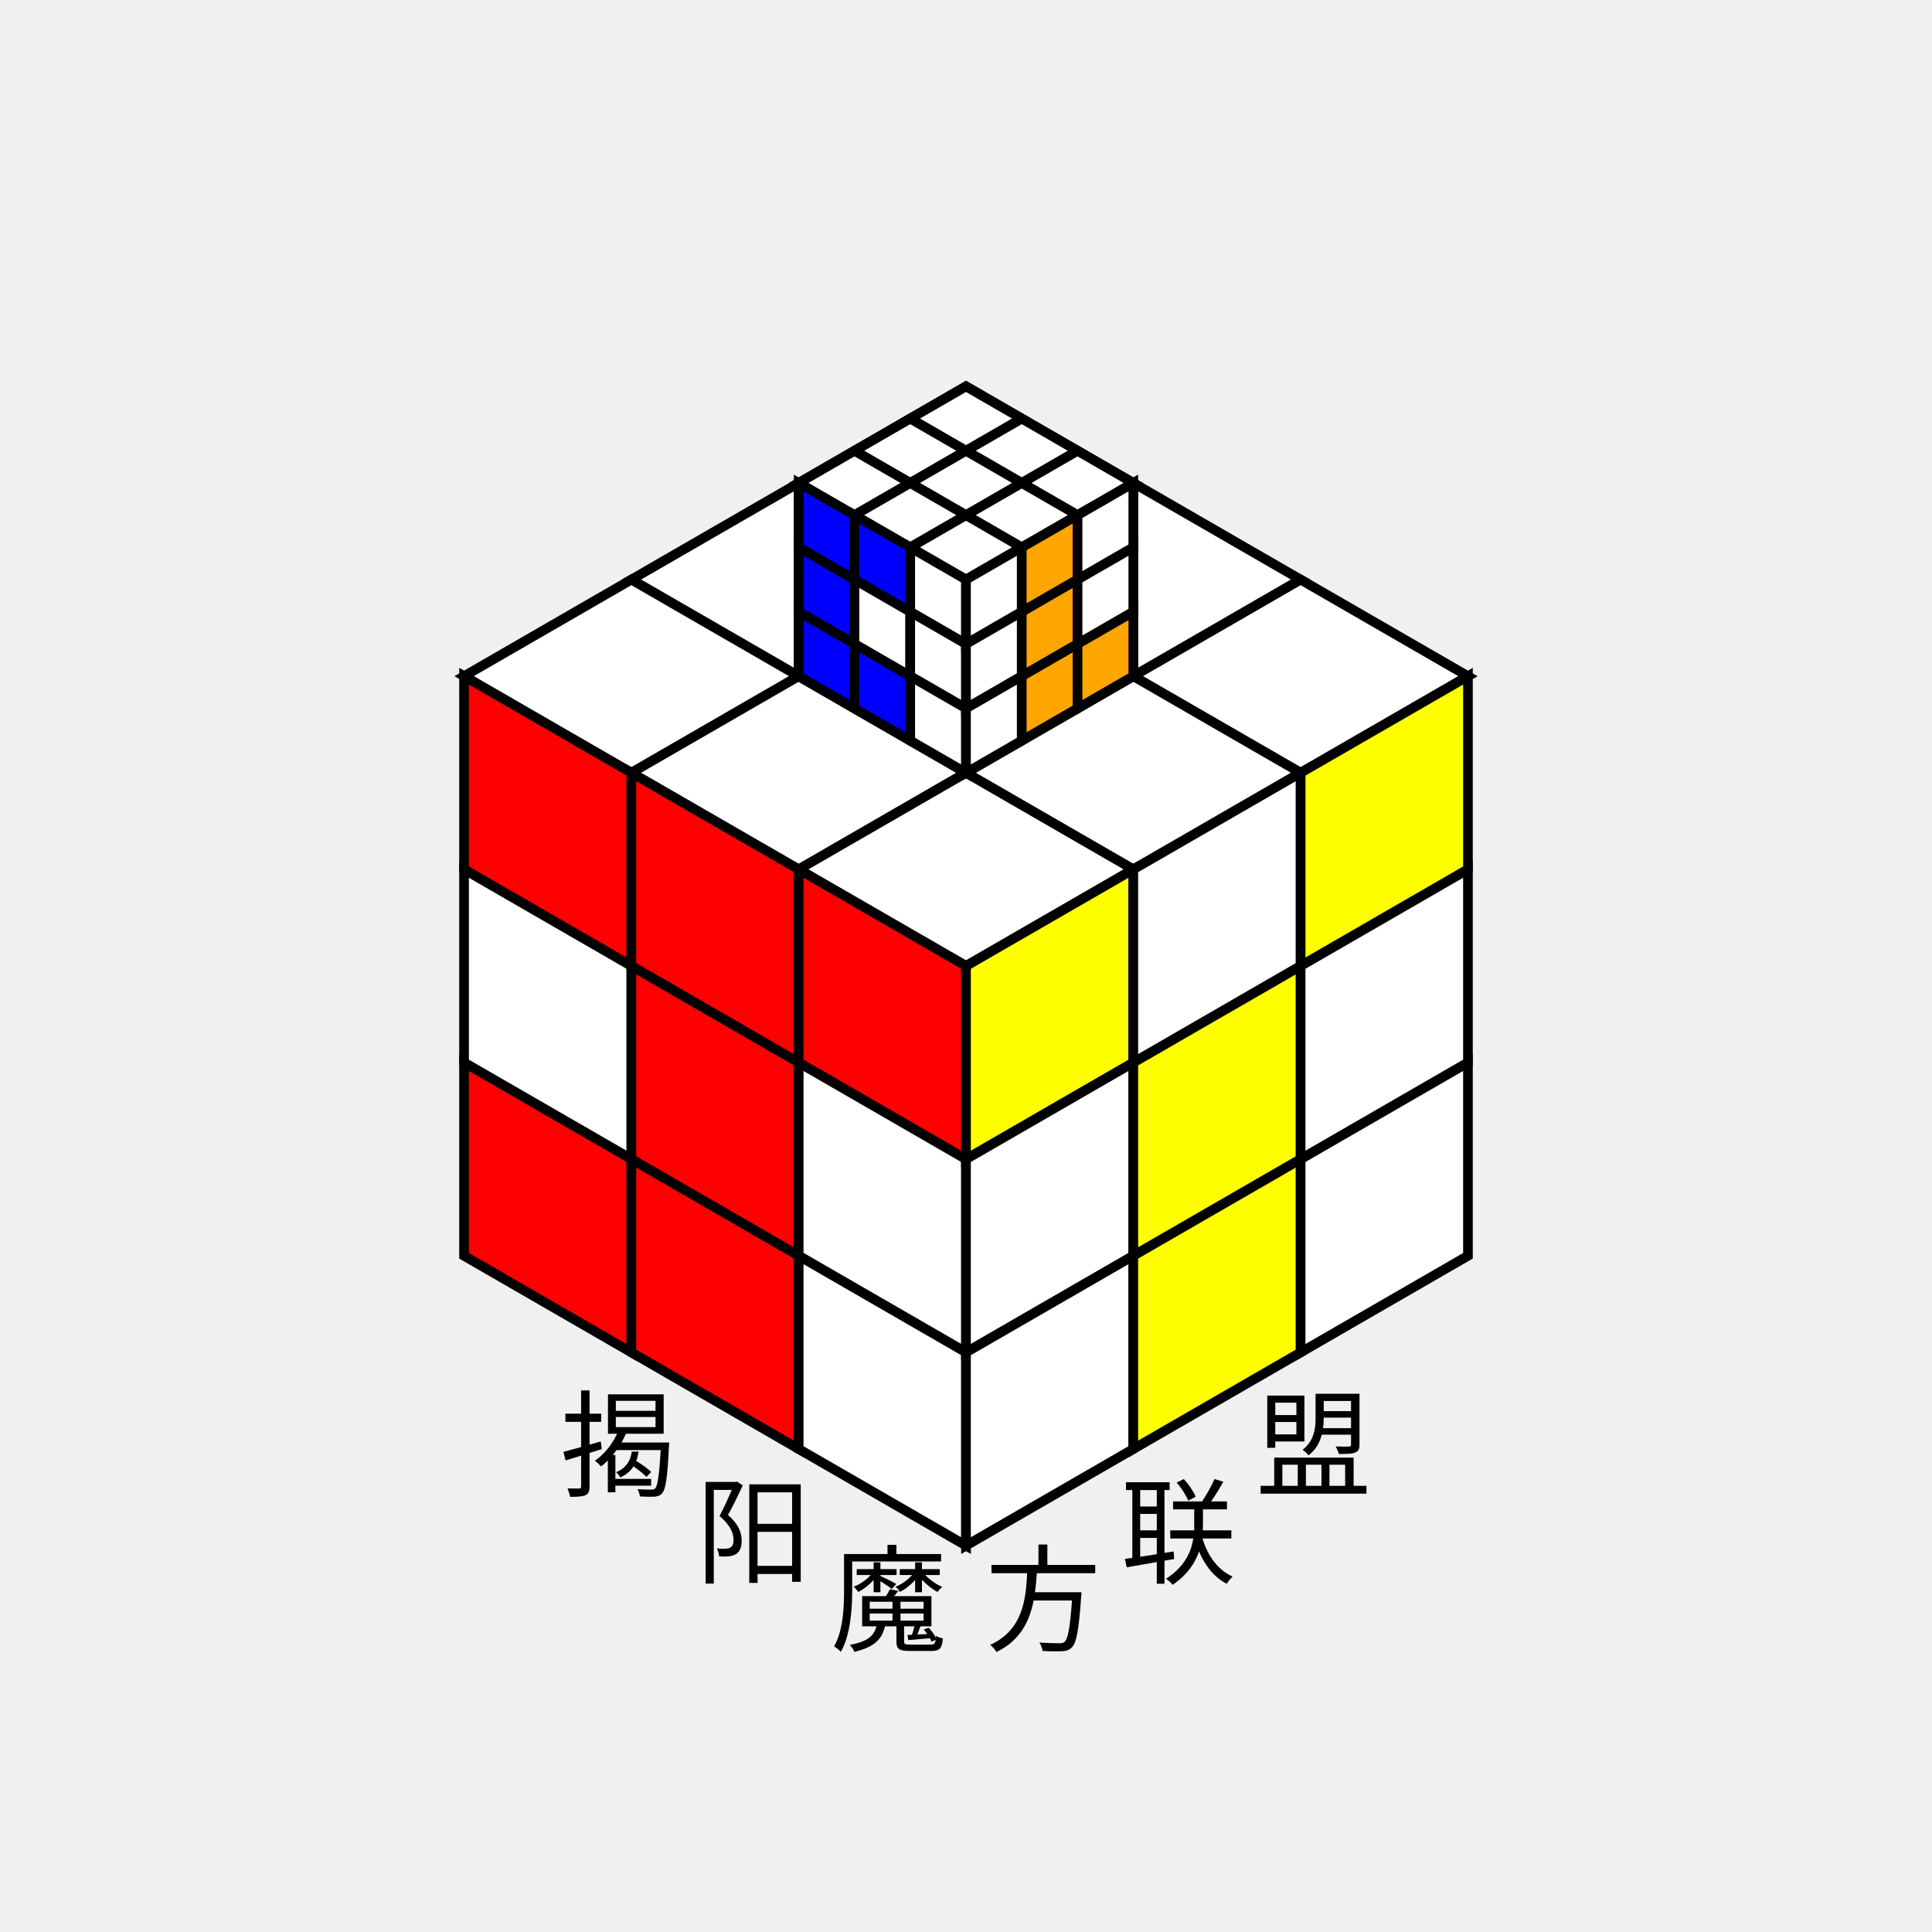
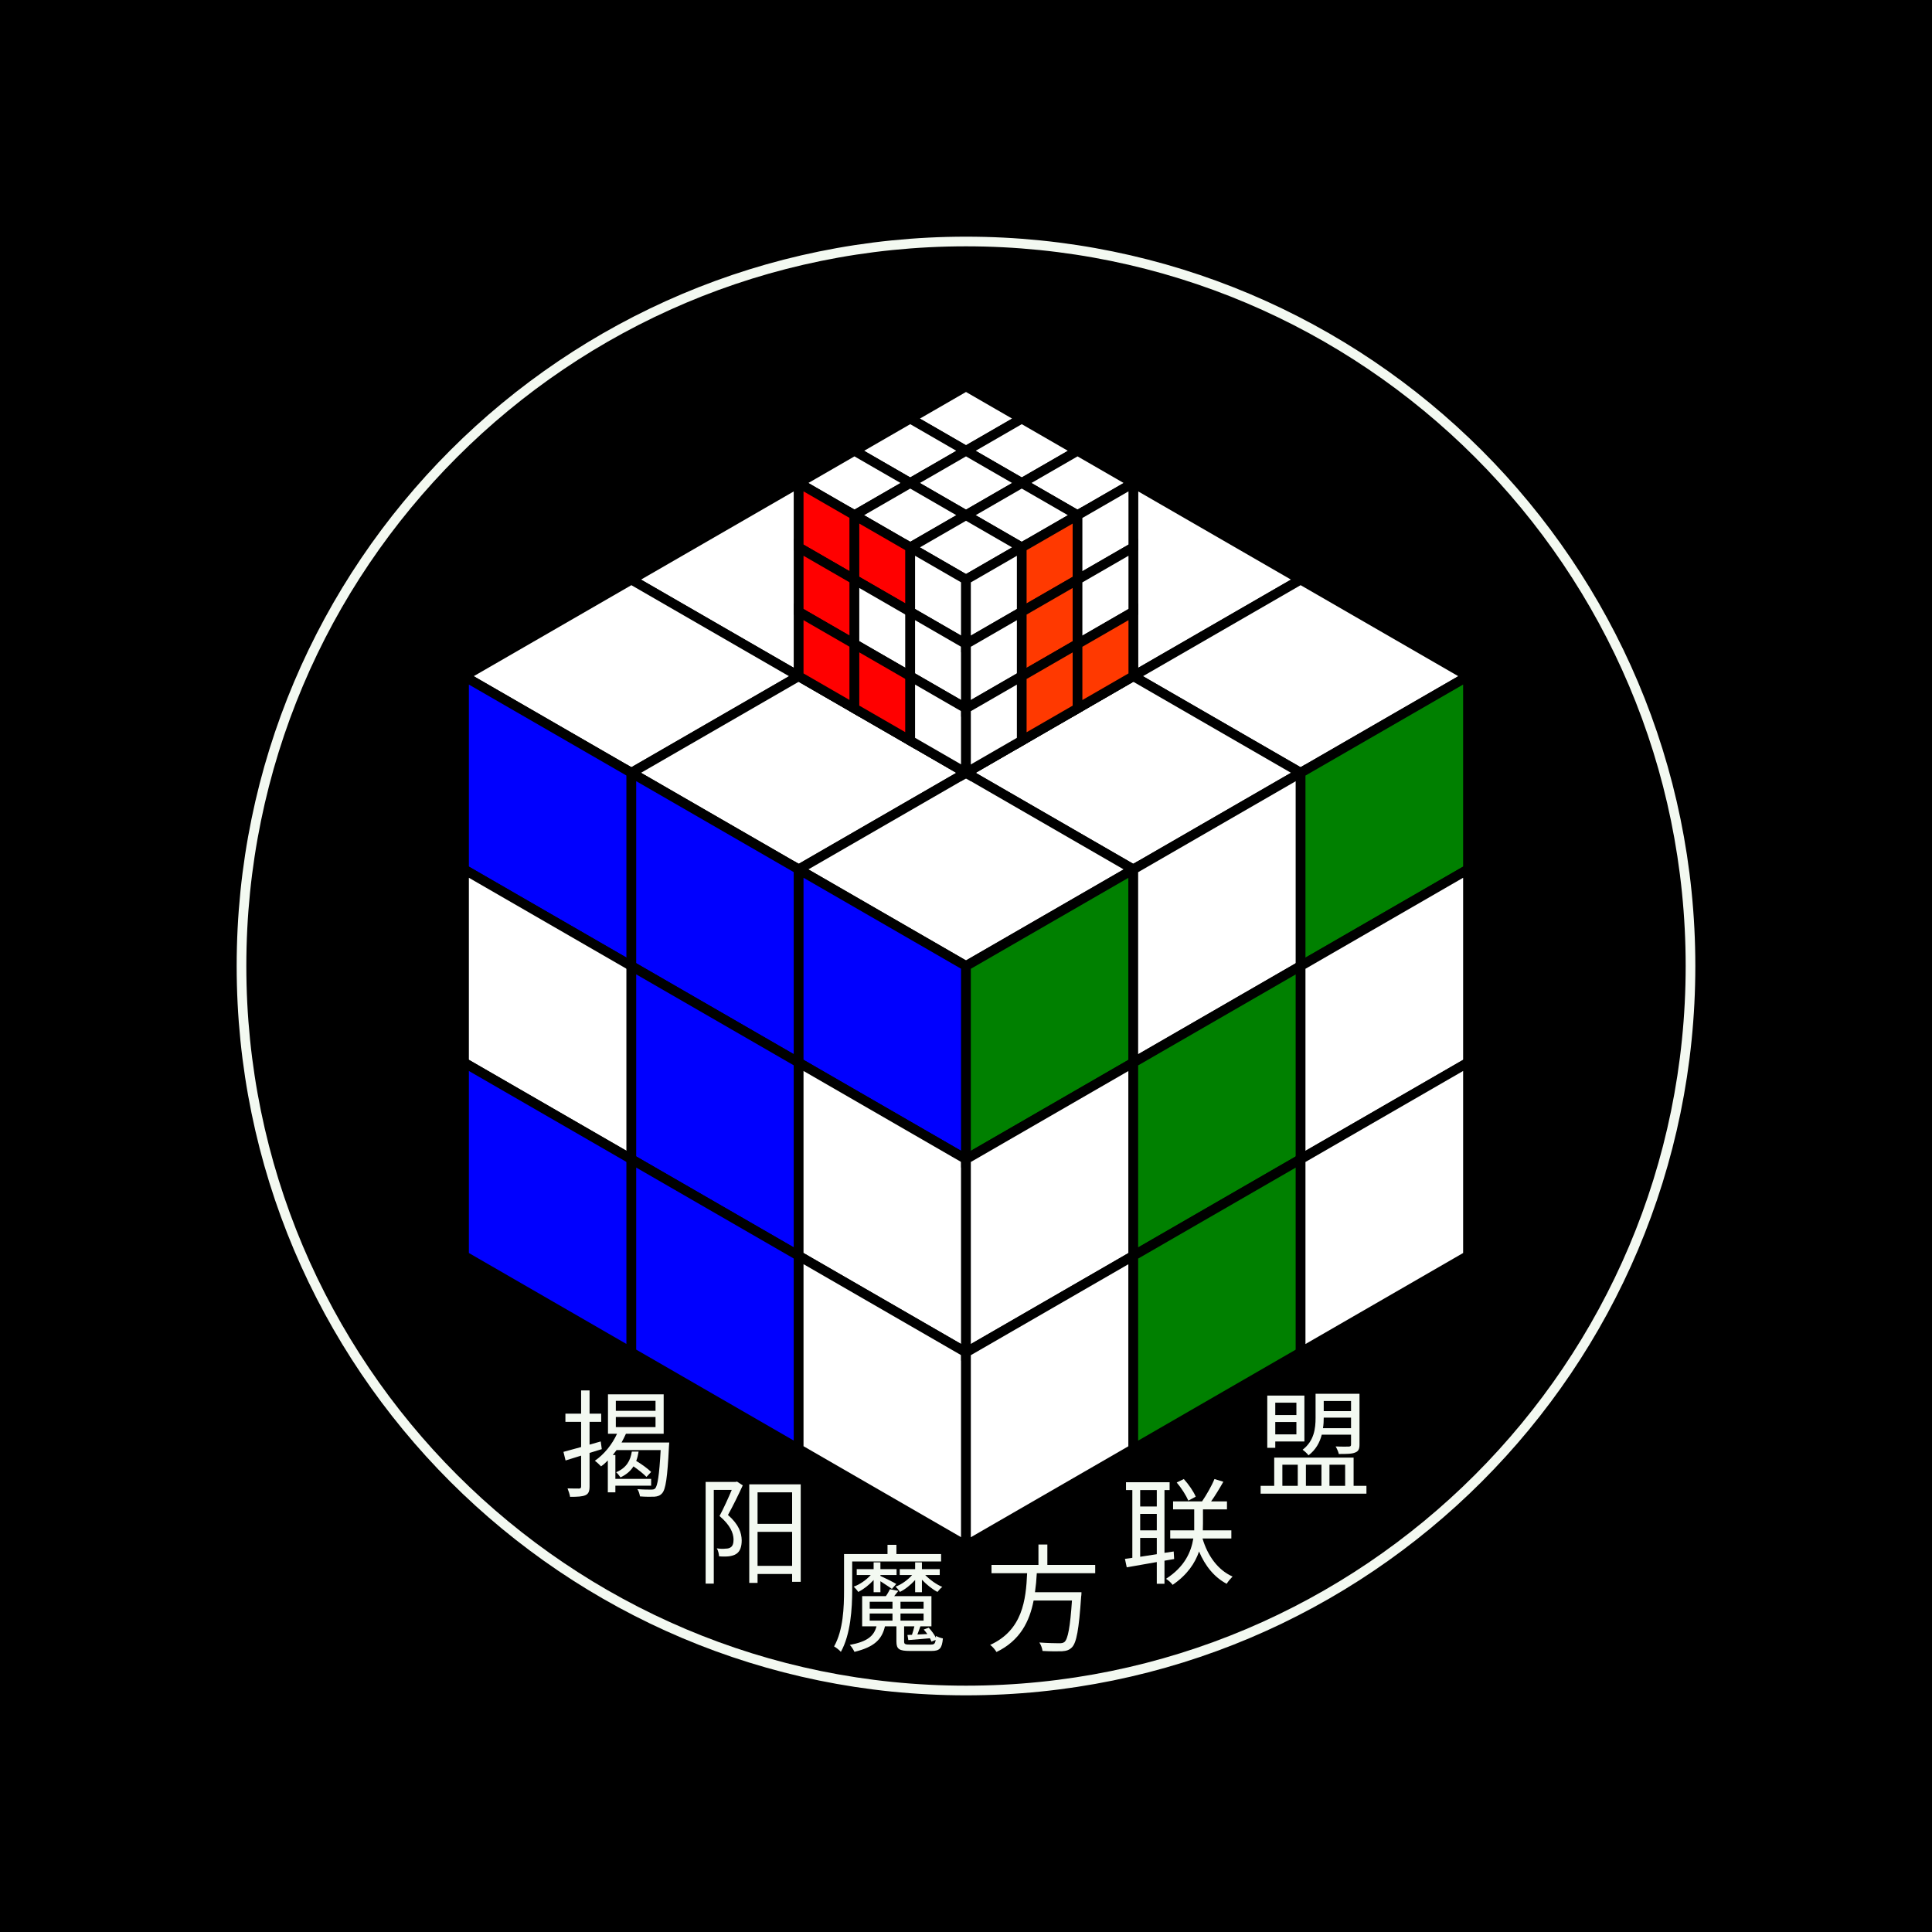
<svg xmlns="http://www.w3.org/2000/svg" version="1.1" viewBox="0 0 200 200">
+   <polygon points="0,0 0,200 200,200 200,0" fill="black" stroke="none" />
+   <circle cx="100" cy="100" r="75" fill="none" stroke="rgb(243, 249, 241)" />
  <polygon points="100,40 82.68,50 100,60 117.32,50" fill="white" stroke="black" />
  <polygon points="82.68,50 65.359,60 82.68,70 100,60" fill="white" stroke="black" />
  <polygon points="65.359,60 48.038,70 65.359,80 82.68,70" fill="white" stroke="black" />
  <polygon points="100,60 117.32,70 134.641,60 117.32,50" fill="white" stroke="black" />
  <polygon points="100,60 117.32,70 100,80 82.68,70" fill="white" stroke="black" />
  <polygon points="65.359,80 82.68,90 100,80 82.68,70" fill="white" stroke="black" />
  <polygon points="134.641,60 117.32,70 134.641,80 151.962,70" fill="white" stroke="black" />
  <polygon points="117.32,70 100,80 117.32,90 134.641,80" fill="white" stroke="black" />
  <polygon points="100,80 82.68,90 100,100 117.32,90" fill="white" stroke="black" />
-   <polygon points="48.038,70 65.359,80 65.359,100 48.038,90" fill="red" stroke="black" />
+   <polygon points="48.038,70 65.359,80 65.359,100 48.038,90" fill="blue" stroke="black" />
  <polygon points="48.038,90 65.359,100 65.359,120 48.038,110" fill="white" stroke="black" />
-   <polygon points="48.038,110 65.359,120 65.359,140 48.038,130" fill="red" stroke="black" />
-   <polygon points="65.359,80 65.359,100 82.68,110 82.68,90" fill="red" stroke="black" />
-   <polygon points="65.359,100 65.359,120 82.68,130 82.68,110" fill="red" stroke="black" />
-   <polygon points="65.359,120 65.359,140 82.68,150 82.68,130" fill="red" stroke="black" />
-   <polygon points="82.68,110 82.68,90 100,100 100,120" fill="red" stroke="black" />
+   <polygon points="48.038,110 65.359,120 65.359,140 48.038,130" fill="blue" stroke="black" />
+   <polygon points="65.359,80 65.359,100 82.68,110 82.68,90" fill="blue" stroke="black" />
+   <polygon points="65.359,100 65.359,120 82.68,130 82.68,110" fill="blue" stroke="black" />
+   <polygon points="65.359,120 65.359,140 82.68,150 82.68,130" fill="blue" stroke="black" />
+   <polygon points="82.68,110 82.68,90 100,100 100,120" fill="blue" stroke="black" />
  <polygon points="82.68,130 82.68,110 100,120 100,140" fill="white" stroke="black" />
  <polygon points="82.68,150 82.68,130 100,140 100,160" fill="white" stroke="black" />
-   <polygon points="100,100 100,120 117.32,110 117.32,90" fill="yellow" stroke="black" />
+   <polygon points="100,100 100,120 117.32,110 117.32,90" fill="green" stroke="black" />
  <polygon points="100,120 100,140 117.32,130 117.32,110" fill="white" stroke="black" />
  <polygon points="100,140 100,160 117.32,150 117.32,130" fill="white" stroke="black" />
  <polygon points="117.32,110 117.32,90 134.641,80 134.641,100" fill="white" stroke="black" />
-   <polygon points="117.32,130 117.32,110 134.641,100 134.641,120" fill="yellow" stroke="black" />
-   <polygon points="117.32,150 117.32,130 134.641,120 134.641,140" fill="yellow" stroke="black" />
-   <polygon points="134.641,80 134.641,100 151.962,90 151.962,70" fill="yellow" stroke="black" />
+   <polygon points="117.32,130 117.32,110 134.641,100 134.641,120" fill="green" stroke="black" />
+   <polygon points="117.32,150 117.32,130 134.641,120 134.641,140" fill="green" stroke="black" />
+   <polygon points="134.641,80 134.641,100 151.962,90 151.962,70" fill="green" stroke="black" />
  <polygon points="134.641,100 134.641,120 151.962,110 151.962,90" fill="white" stroke="black" />
  <polygon points="134.641,120 134.641,140 151.962,130 151.962,110" fill="white" stroke="black" />
  <polygon points="100,40 82.68,50 82.68,70 100,80 117.32,70 117.32,50" fill="white" stroke="black" />
  <polygon points="100,40 94.227,43.333 100,46.667 105.773,43.333" fill="white" stroke="black" />
  <polygon points="94.227,43.333 100,46.667 94.227,50 88.453,46.667 " fill="white" stroke="black" />
  <polygon points="94.227,50 88.453,46.667 82.68,50 88.453,53.333" fill="white" stroke="black" />
  <polygon points="100,46.667 105.773,43.333 111.547,46.667 105.773,50" fill="white" stroke="black" />
  <polygon points="100,46.667 105.773,50 100,53.333 94.227,50" fill="white" stroke="black" />
  <polygon points="100,53.333 94.227,50 88.453,53.333 94.227,56.667" fill="white" stroke="black" />
  <polygon points="111.547,46.667 117.32,50 111.547,53.333 105.773,50" fill="white" stroke="black" />
  <polygon points="105.773,50 111.547,53.333 105.773,56.667 100,53.333" fill="white" stroke="black" />
  <polygon points="100,53.333 105.773,56.667 100,60 94.225,56.667" fill="white" stroke="black" />
-   <polygon points="82.68,50 88.453,53.333 88.453,60 82.68,56.667" fill="blue" stroke="black" />
-   <polygon points="82.68,56.667 88.453,60 88.453,66.667 82.68,63.333" fill="blue" stroke="black" />
-   <polygon points="82.68,63.333 88.453,66.667 88.453,73.333 82.68,70" fill="blue" stroke="black" />
-   <polygon points="88.453,53.333 94.227,56.667 94.227,63.333 88.453,60" fill="blue" stroke="black" />
+   <polygon points="82.68,50 88.453,53.333 88.453,60 82.68,56.667" fill="red" stroke="black" />
+   <polygon points="82.68,56.667 88.453,60 88.453,66.667 82.68,63.333" fill="red" stroke="black" />
+   <polygon points="82.68,63.333 88.453,66.667 88.453,73.333 82.68,70" fill="red" stroke="black" />
+   <polygon points="88.453,53.333 94.227,56.667 94.227,63.333 88.453,60" fill="red" stroke="black" />
  <polygon points="88.453,60 94.227,63.333 94.227,70 88.453,66.667" fill="white" stroke="black" />
-   <polygon points="88.453,66.667 94.227,70 94.227,76.667 88.453,73.333" fill="blue" stroke="black" />
+   <polygon points="88.453,66.667 94.227,70 94.227,76.667 88.453,73.333" fill="red" stroke="black" />
  <polygon points="94.227,56.667 100,60 100,66.667 94.227,63.333" fill="white" stroke="black" />
  <polygon points="94.227,63.333 100,66.667 100,73.333 94.227,70" fill="white" stroke="black" />
  <polygon points="94.227,70 100,73.333 100,80 94.227,76.667" fill="white" stroke="black" />
  <polygon points="100,60 105.773,56.667 105.773,63.333 100,66.667" fill="white" stroke="black" />
  <polygon points="100,66.667 105.773,63.333 105.773,70 100,73.333" fill="white" stroke="black" />
  <polygon points="100,73.333 105.773,70 105.773,76.667 100,80" fill="white" stroke="black" />
-   <polygon points="105.773,56.667 111.547,53.333 111.547,60 105.773,63.333" fill="orange" stroke="black" />
-   <polygon points="105.773,63.333 111.547,60 111.547,66.667 105.773,70" fill="orange" stroke="black" />
-   <polygon points="105.773,70 111.547,66.667 111.547,73.333 105.773,76.667" fill="orange" stroke="black" />
+   <polygon points="105.773,56.667 111.547,53.333 111.547,60 105.773,63.333" fill="rgb(255, 57, 0)" stroke="black" />
+   <polygon points="105.773,63.333 111.547,60 111.547,66.667 105.773,70" fill="rgb(255, 57, 0)" stroke="black" />
+   <polygon points="105.773,70 111.547,66.667 111.547,73.333 105.773,76.667" fill="rgb(255, 57, 0)" stroke="black" />
  <polygon points="111.547,53.333 117.32,50 117.32,56.667 111.547,60" fill="white" stroke="black" />
  <polygon points="111.547,60 117.32,56.667 117.32,63.333 111.547,66.667" fill="white" stroke="black" />
-   <polygon points="111.547,66.667 117.32,63.333 117.32,70 111.547,73.333" fill="orange" stroke="black" />
-   <text x="58" y="154" font-size="12">揭</text>
-   <text x="72" y="163" font-size="12">阳</text>
-   <text x="86" y="170" font-size="12">魔</text>
-   <text x="102" y="170" font-size="12">方</text>
-   <text x="116" y="163" font-size="12">联</text>
-   <text x="130" y="154" font-size="12">盟</text>
+   <polygon points="111.547,66.667 117.32,63.333 117.32,70 111.547,73.333" fill="rgb(255, 57, 0)" stroke="black" />
+   <text x="58" y="154" font-size="12" fill="rgb(243, 249, 241)">揭</text>
+   <text x="72" y="163" font-size="12" fill="rgb(243, 249, 241)">阳</text>
+   <text x="86" y="170" font-size="12" fill="rgb(243, 249, 241)">魔</text>
+   <text x="102" y="170" font-size="12" fill="rgb(243, 249, 241)">方</text>
+   <text x="116" y="163" font-size="12" fill="rgb(243, 249, 241)">联</text>
+   <text x="130" y="154" font-size="12" fill="rgb(243, 249, 241)">盟</text>
</svg>
